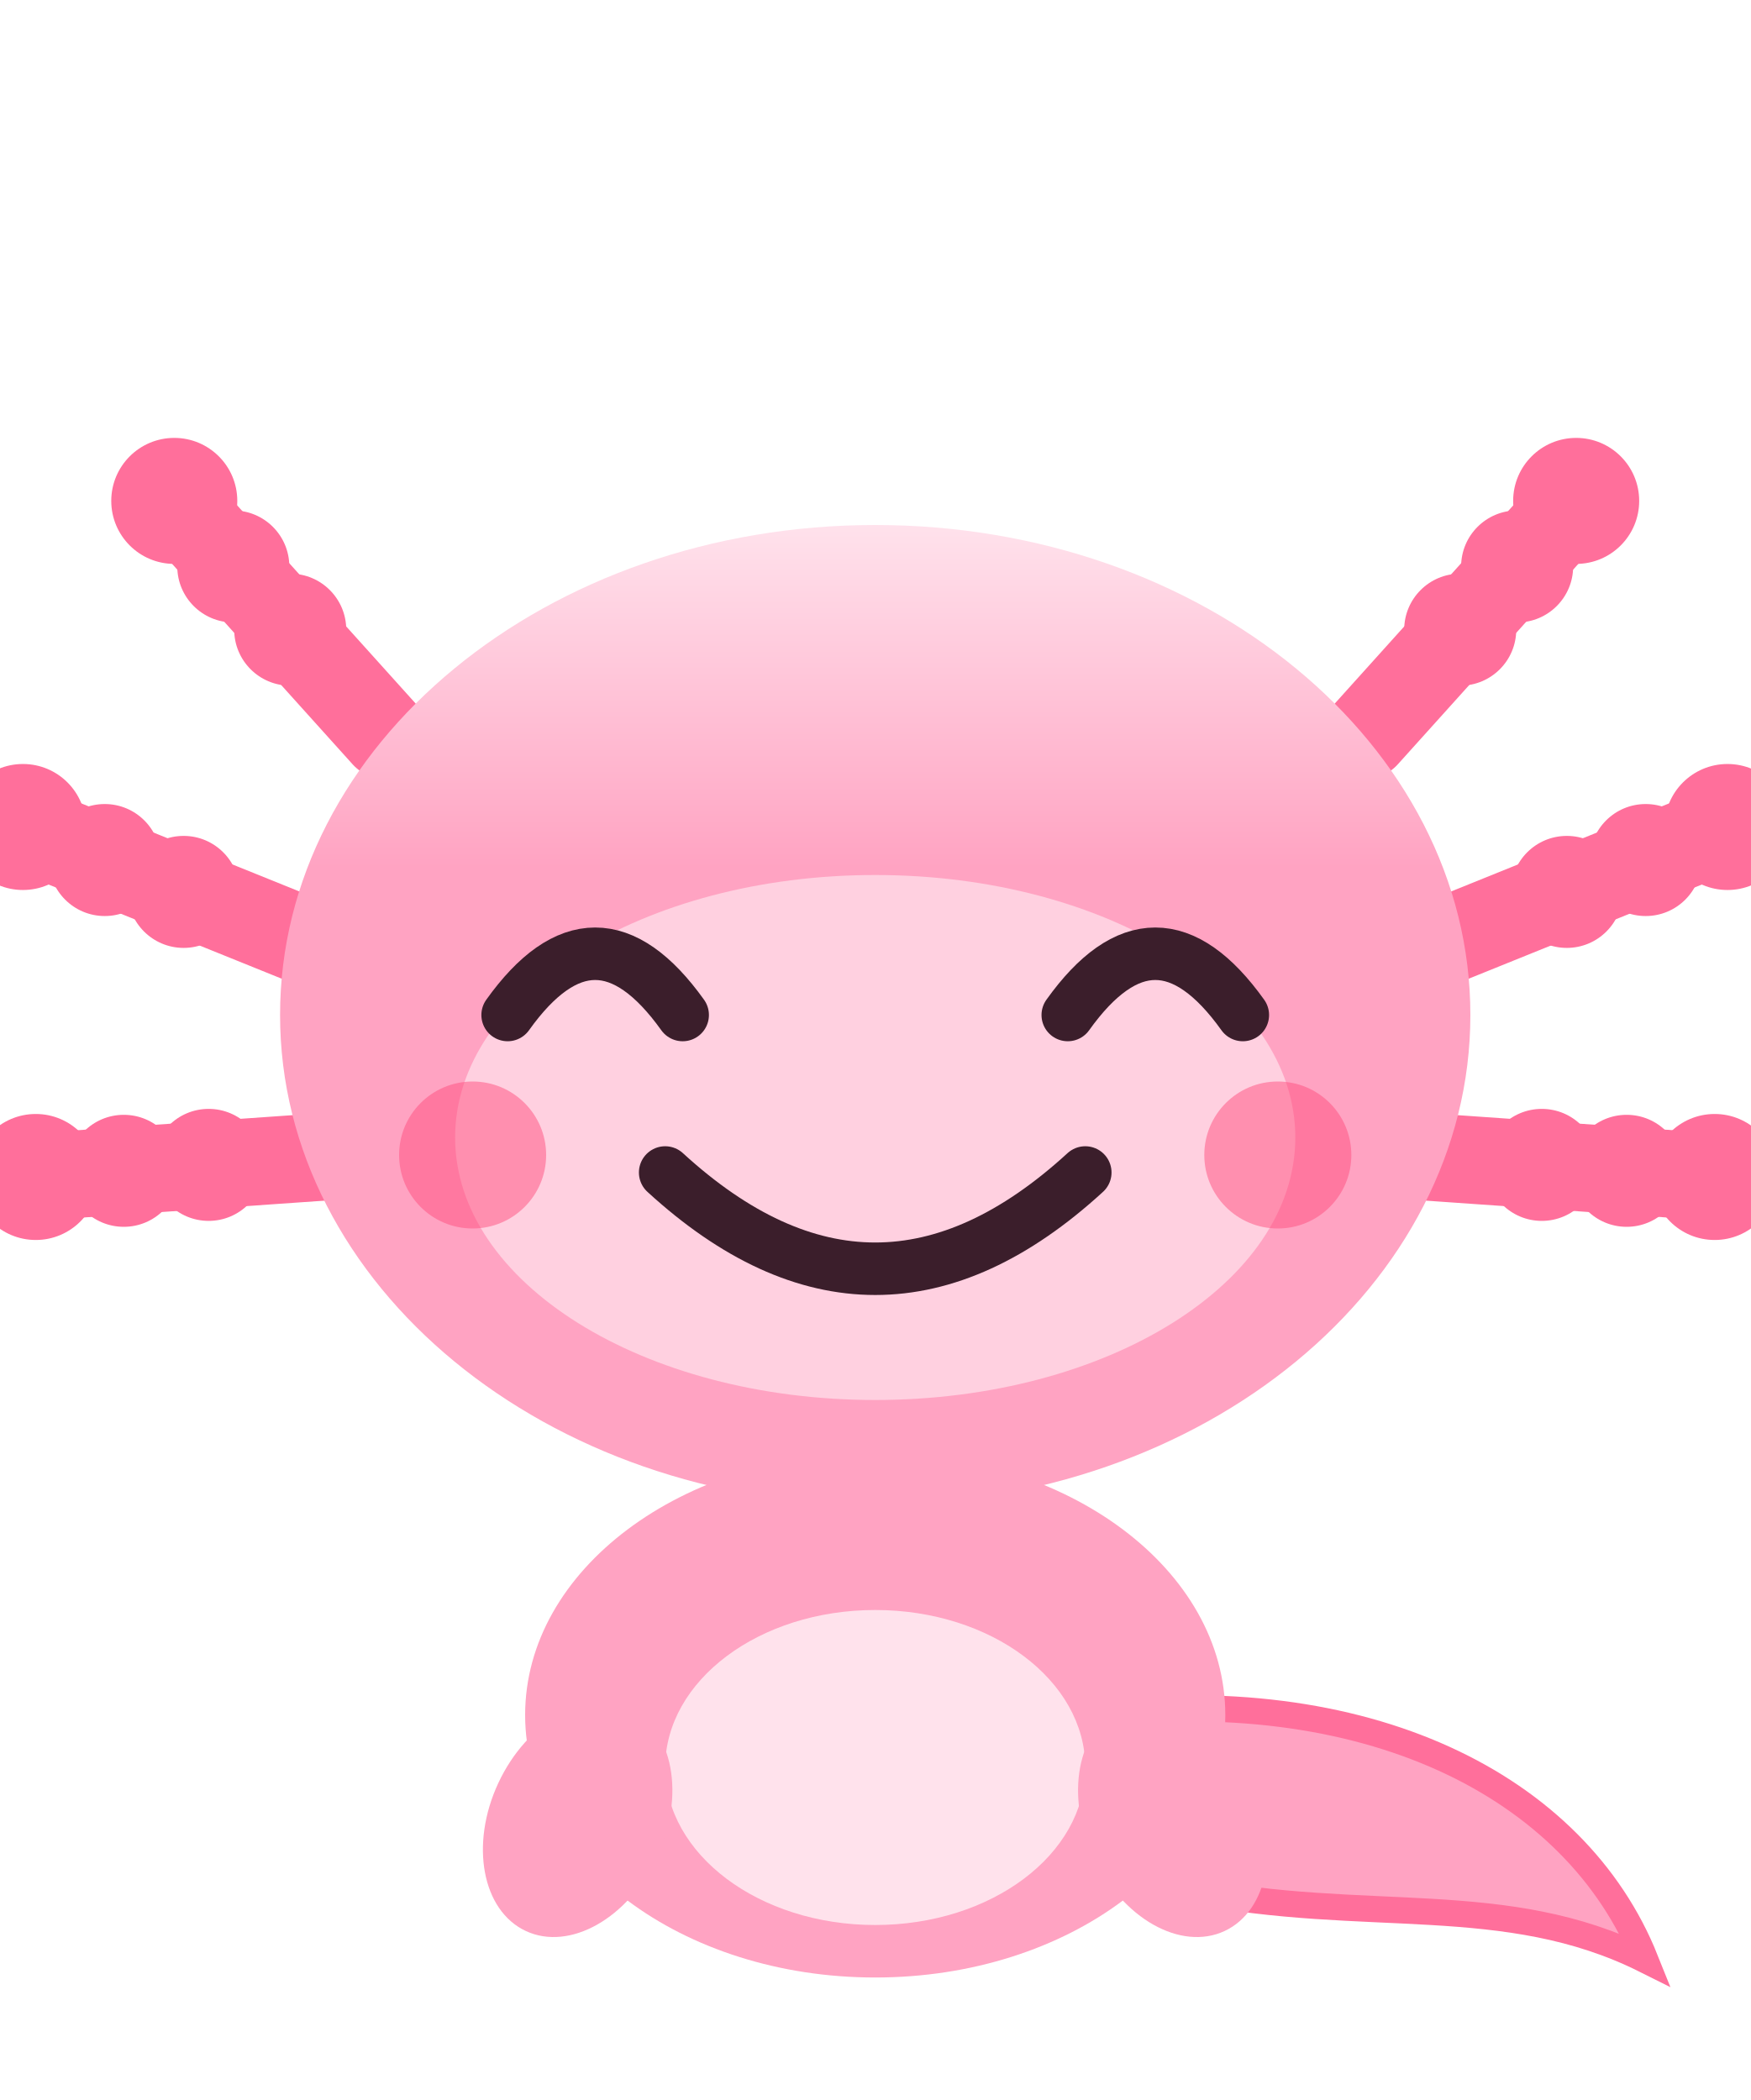
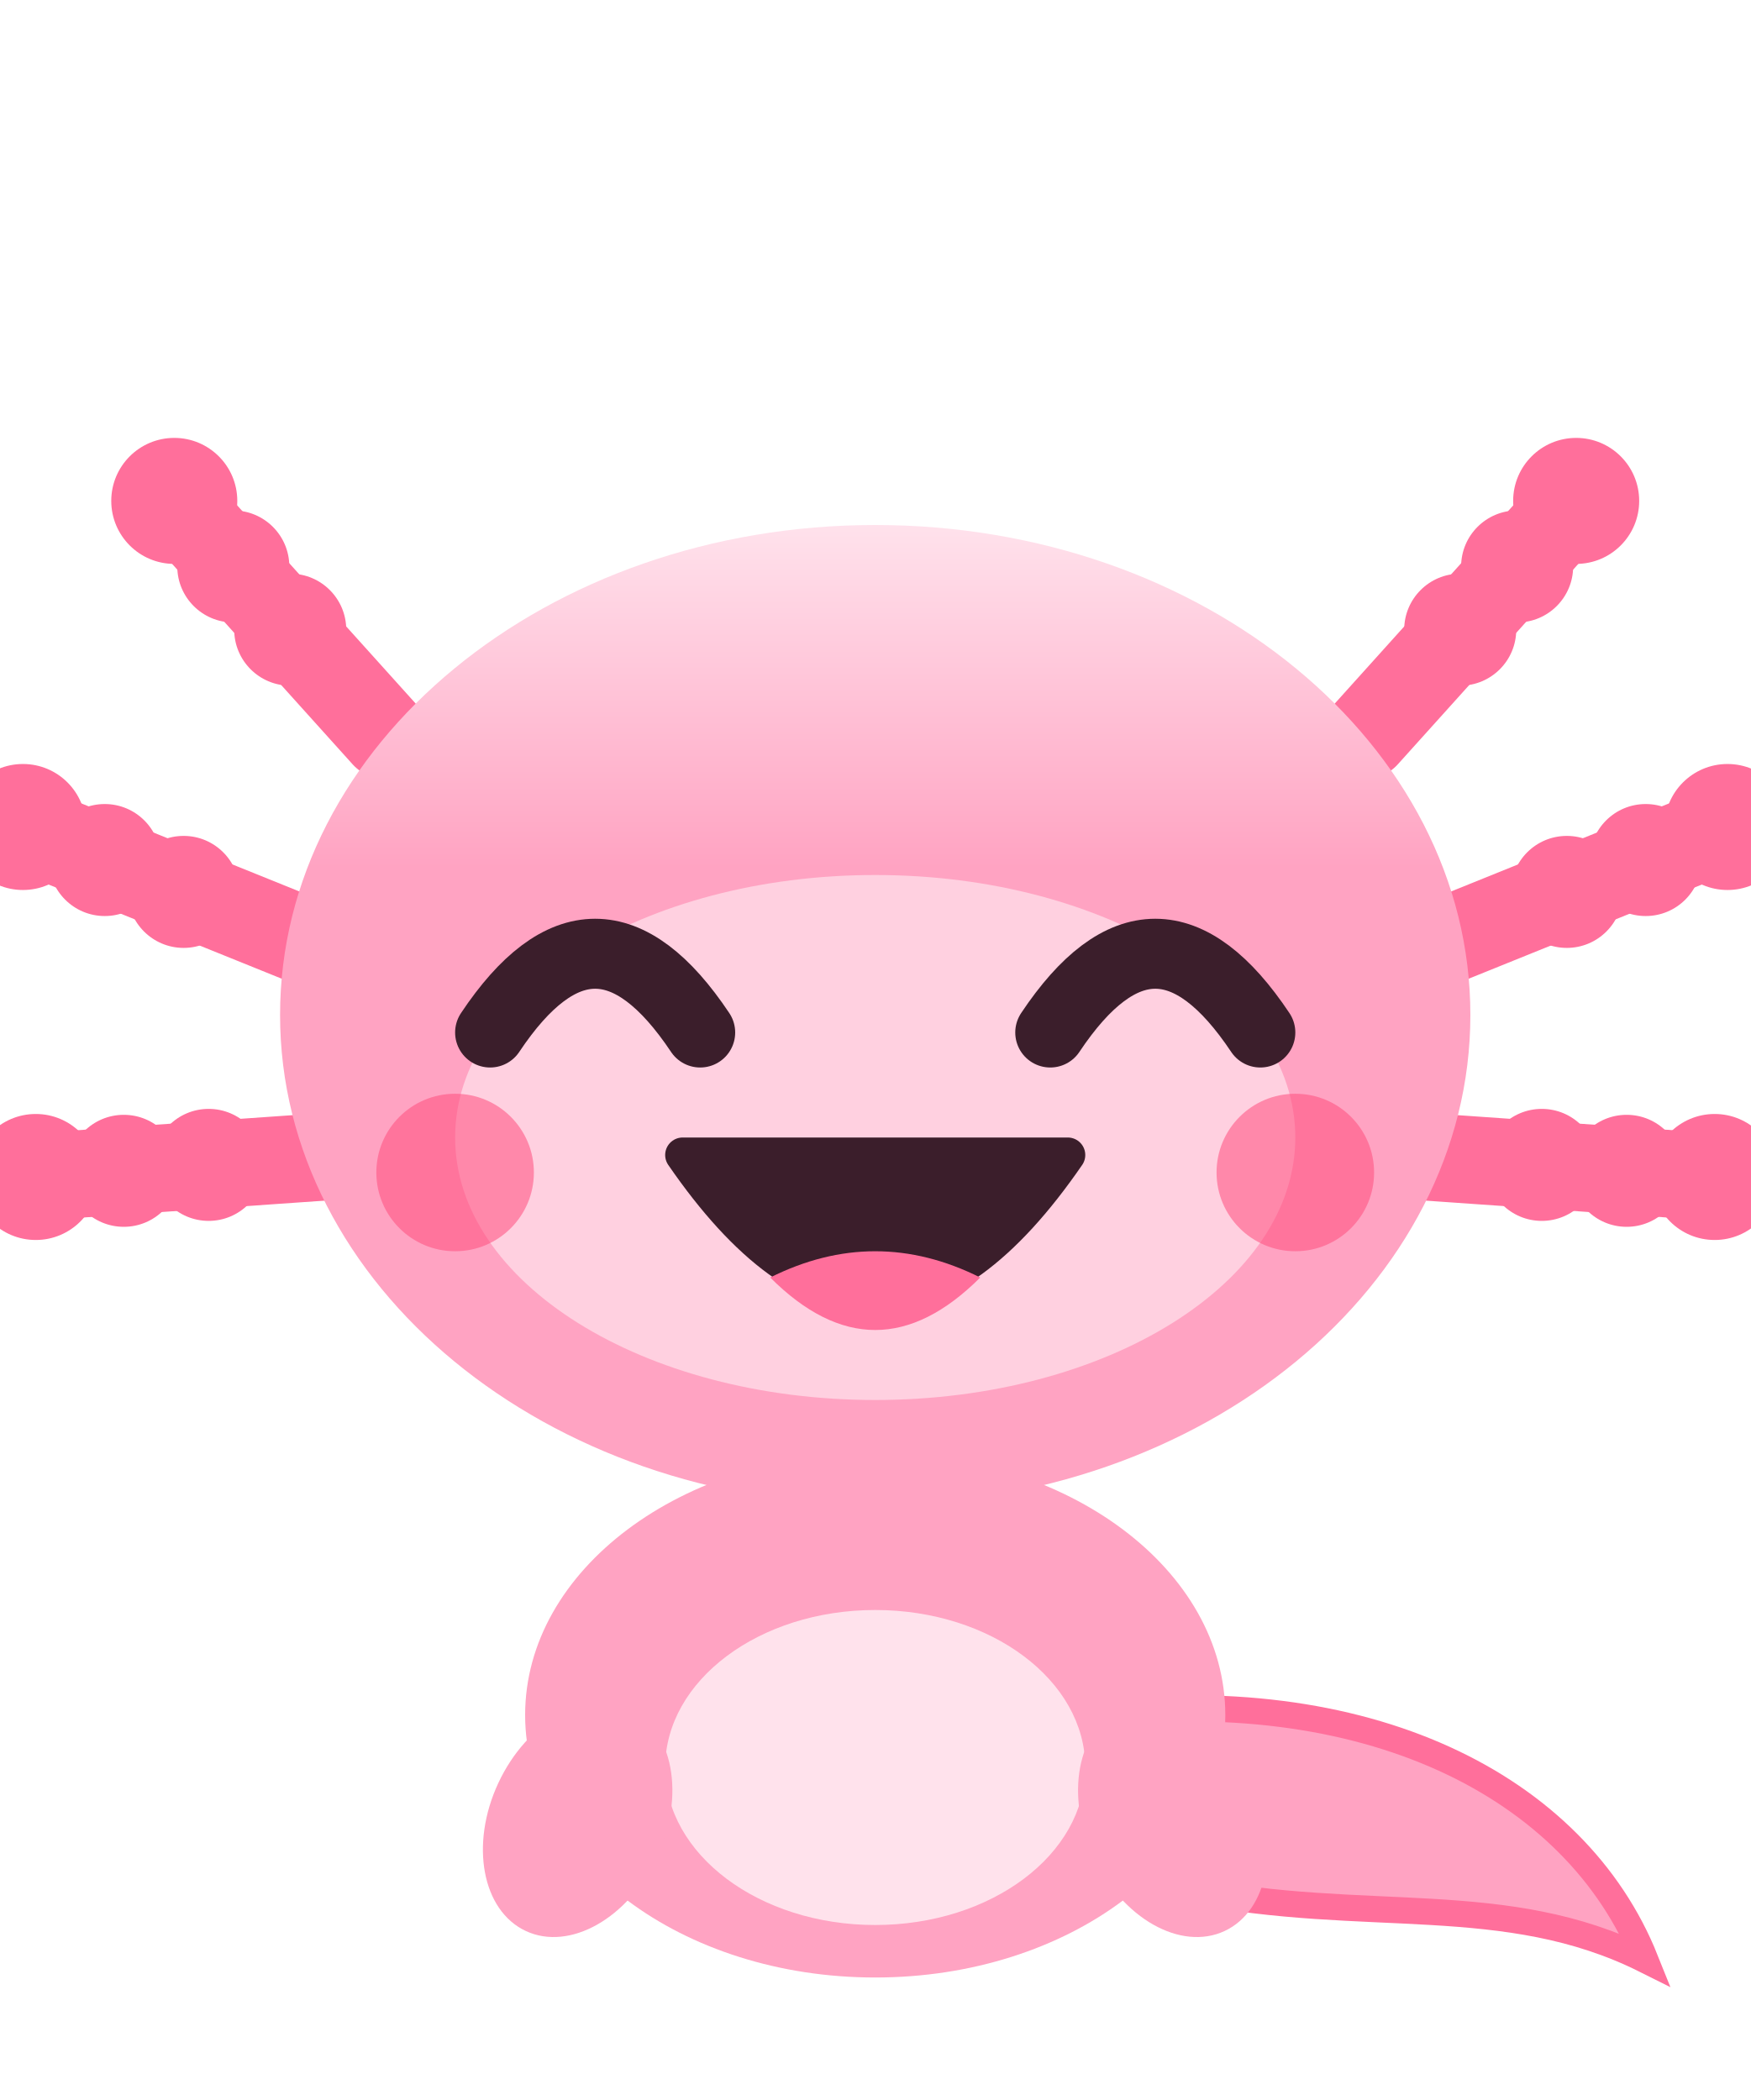
<svg xmlns="http://www.w3.org/2000/svg" width="100" height="120" viewBox="0 0 100 120">
  <defs>
    <linearGradient x1="0" y1="0" x2="0" y2="1" id="happy-bodyr0">
      <stop offset="0" stop-color="#FFE2EC" />
      <stop offset="0.35" stop-color="#FFA3C2" />
      <stop offset="1" stop-color="#FFA3C2" />
    </linearGradient>
  </defs>
  <path d="M62 98 C78 96 90 102 94 112 C86 108 78 110 68 108 Z" fill="#FFA3C2" stroke="#FF6F9B" stroke-width="1.5" />
  <ellipse cx="50" cy="98" rx="20" ry="15" fill="#FFA3C2" />
  <ellipse cx="50" cy="101" rx="12" ry="9" fill="#FFE2EC" />
  <ellipse cx="33" cy="104" rx="5" ry="7" fill="#FFA3C2" transform="rotate(25 33 104)" />
  <ellipse cx="67" cy="104" rx="5" ry="7" fill="#FFA3C2" transform="rotate(-25 67 104)" />
  <g>
    <g>
      <path d="M22 42 L9.956 28.623" stroke="#FF6F9B" stroke-width="5" stroke-linecap="round" />
      <circle cx="16.58" cy="35.981" r="3.2" fill="#FF6F9B" />
      <circle cx="13.328" cy="32.369" r="3.2" fill="#FF6F9B" />
      <circle cx="9.956" cy="28.623" r="3.6" fill="#FF6F9B" />
    </g>
    <g>
      <path d="M78 42 L90.044 28.623" stroke="#FF6F9B" stroke-width="5" stroke-linecap="round" />
      <circle cx="83.42" cy="35.981" r="3.2" fill="#FF6F9B" />
      <circle cx="86.672" cy="32.369" r="3.2" fill="#FF6F9B" />
      <circle cx="90.044" cy="28.623" r="3.6" fill="#FF6F9B" />
    </g>
    <g>
      <path d="M18 54 L1.311 47.257" stroke="#FF6F9B" stroke-width="5" stroke-linecap="round" />
      <circle cx="10.49" cy="50.966" r="3.2" fill="#FF6F9B" />
      <circle cx="5.984" cy="49.145" r="3.2" fill="#FF6F9B" />
      <circle cx="1.311" cy="47.257" r="3.6" fill="#FF6F9B" />
    </g>
    <g>
      <path d="M82 54 L98.689 47.257" stroke="#FF6F9B" stroke-width="5" stroke-linecap="round" />
      <circle cx="89.51" cy="50.966" r="3.2" fill="#FF6F9B" />
      <circle cx="94.016" cy="49.145" r="3.2" fill="#FF6F9B" />
      <circle cx="98.689" cy="47.257" r="3.6" fill="#FF6F9B" />
    </g>
    <g>
      <path d="M20 66 L2.044 67.256" stroke="#FF6F9B" stroke-width="5" stroke-linecap="round" />
      <circle cx="11.92" cy="66.565" r="3.2" fill="#FF6F9B" />
      <circle cx="7.072" cy="66.904" r="3.2" fill="#FF6F9B" />
      <circle cx="2.044" cy="67.256" r="3.6" fill="#FF6F9B" />
    </g>
    <g>
      <path d="M80 66 L97.956 67.256" stroke="#FF6F9B" stroke-width="5" stroke-linecap="round" />
      <circle cx="88.08" cy="66.565" r="3.2" fill="#FF6F9B" />
      <circle cx="92.928" cy="66.904" r="3.2" fill="#FF6F9B" />
      <circle cx="97.956" cy="67.256" r="3.6" fill="#FF6F9B" />
    </g>
  </g>
  <ellipse cx="50" cy="58" rx="34" ry="28" fill="url(#happy-bodyr0)" />
  <ellipse cx="50" cy="65" rx="24" ry="15" fill="#FFE2EC" opacity="0.7" />
  <g>
-     <path d="M29 58 Q34 51 39 58" stroke="#3B1E2B" stroke-width="3" stroke-linecap="round" fill="none" />
-     <path d="M61 58 Q66 51 71 58" stroke="#3B1E2B" stroke-width="3" stroke-linecap="round" fill="none" />
-     <path d="M38 67 Q50 78 62 67" stroke="#3B1E2B" stroke-width="3" stroke-linecap="round" fill="none" />
-     <g opacity="0.5">
-       <circle cx="27" cy="66" r="4.2" fill="#FF4D7E" />
-       <circle cx="73" cy="66" r="4.2" fill="#FF4D7E" />
+     <path d="M28 59 Q34 50 40 59" stroke="#3B1E2B" stroke-width="4" stroke-linecap="round" stroke-linejoin="round" fill="none" />
+     <path d="M60 59 Q66 50 72 59" stroke="#3B1E2B" stroke-width="4" stroke-linecap="round" stroke-linejoin="round" fill="none" />
+     <path d="M39 66 Q50 82 61 66 Z" fill="#3B1E2B" stroke-linejoin="round" stroke="#3B1E2B" stroke-width="2" />
+     <path d="M44 73 Q50 70 56 73 Q50 79 44 73 Z" fill="#FF6F9B" />
+     <g opacity="0.55">
+       <circle cx="26" cy="67" r="4.5" fill="#FF4D7E" />
+       <circle cx="74" cy="67" r="4.5" fill="#FF4D7E" />
    </g>
  </g>
</svg>
